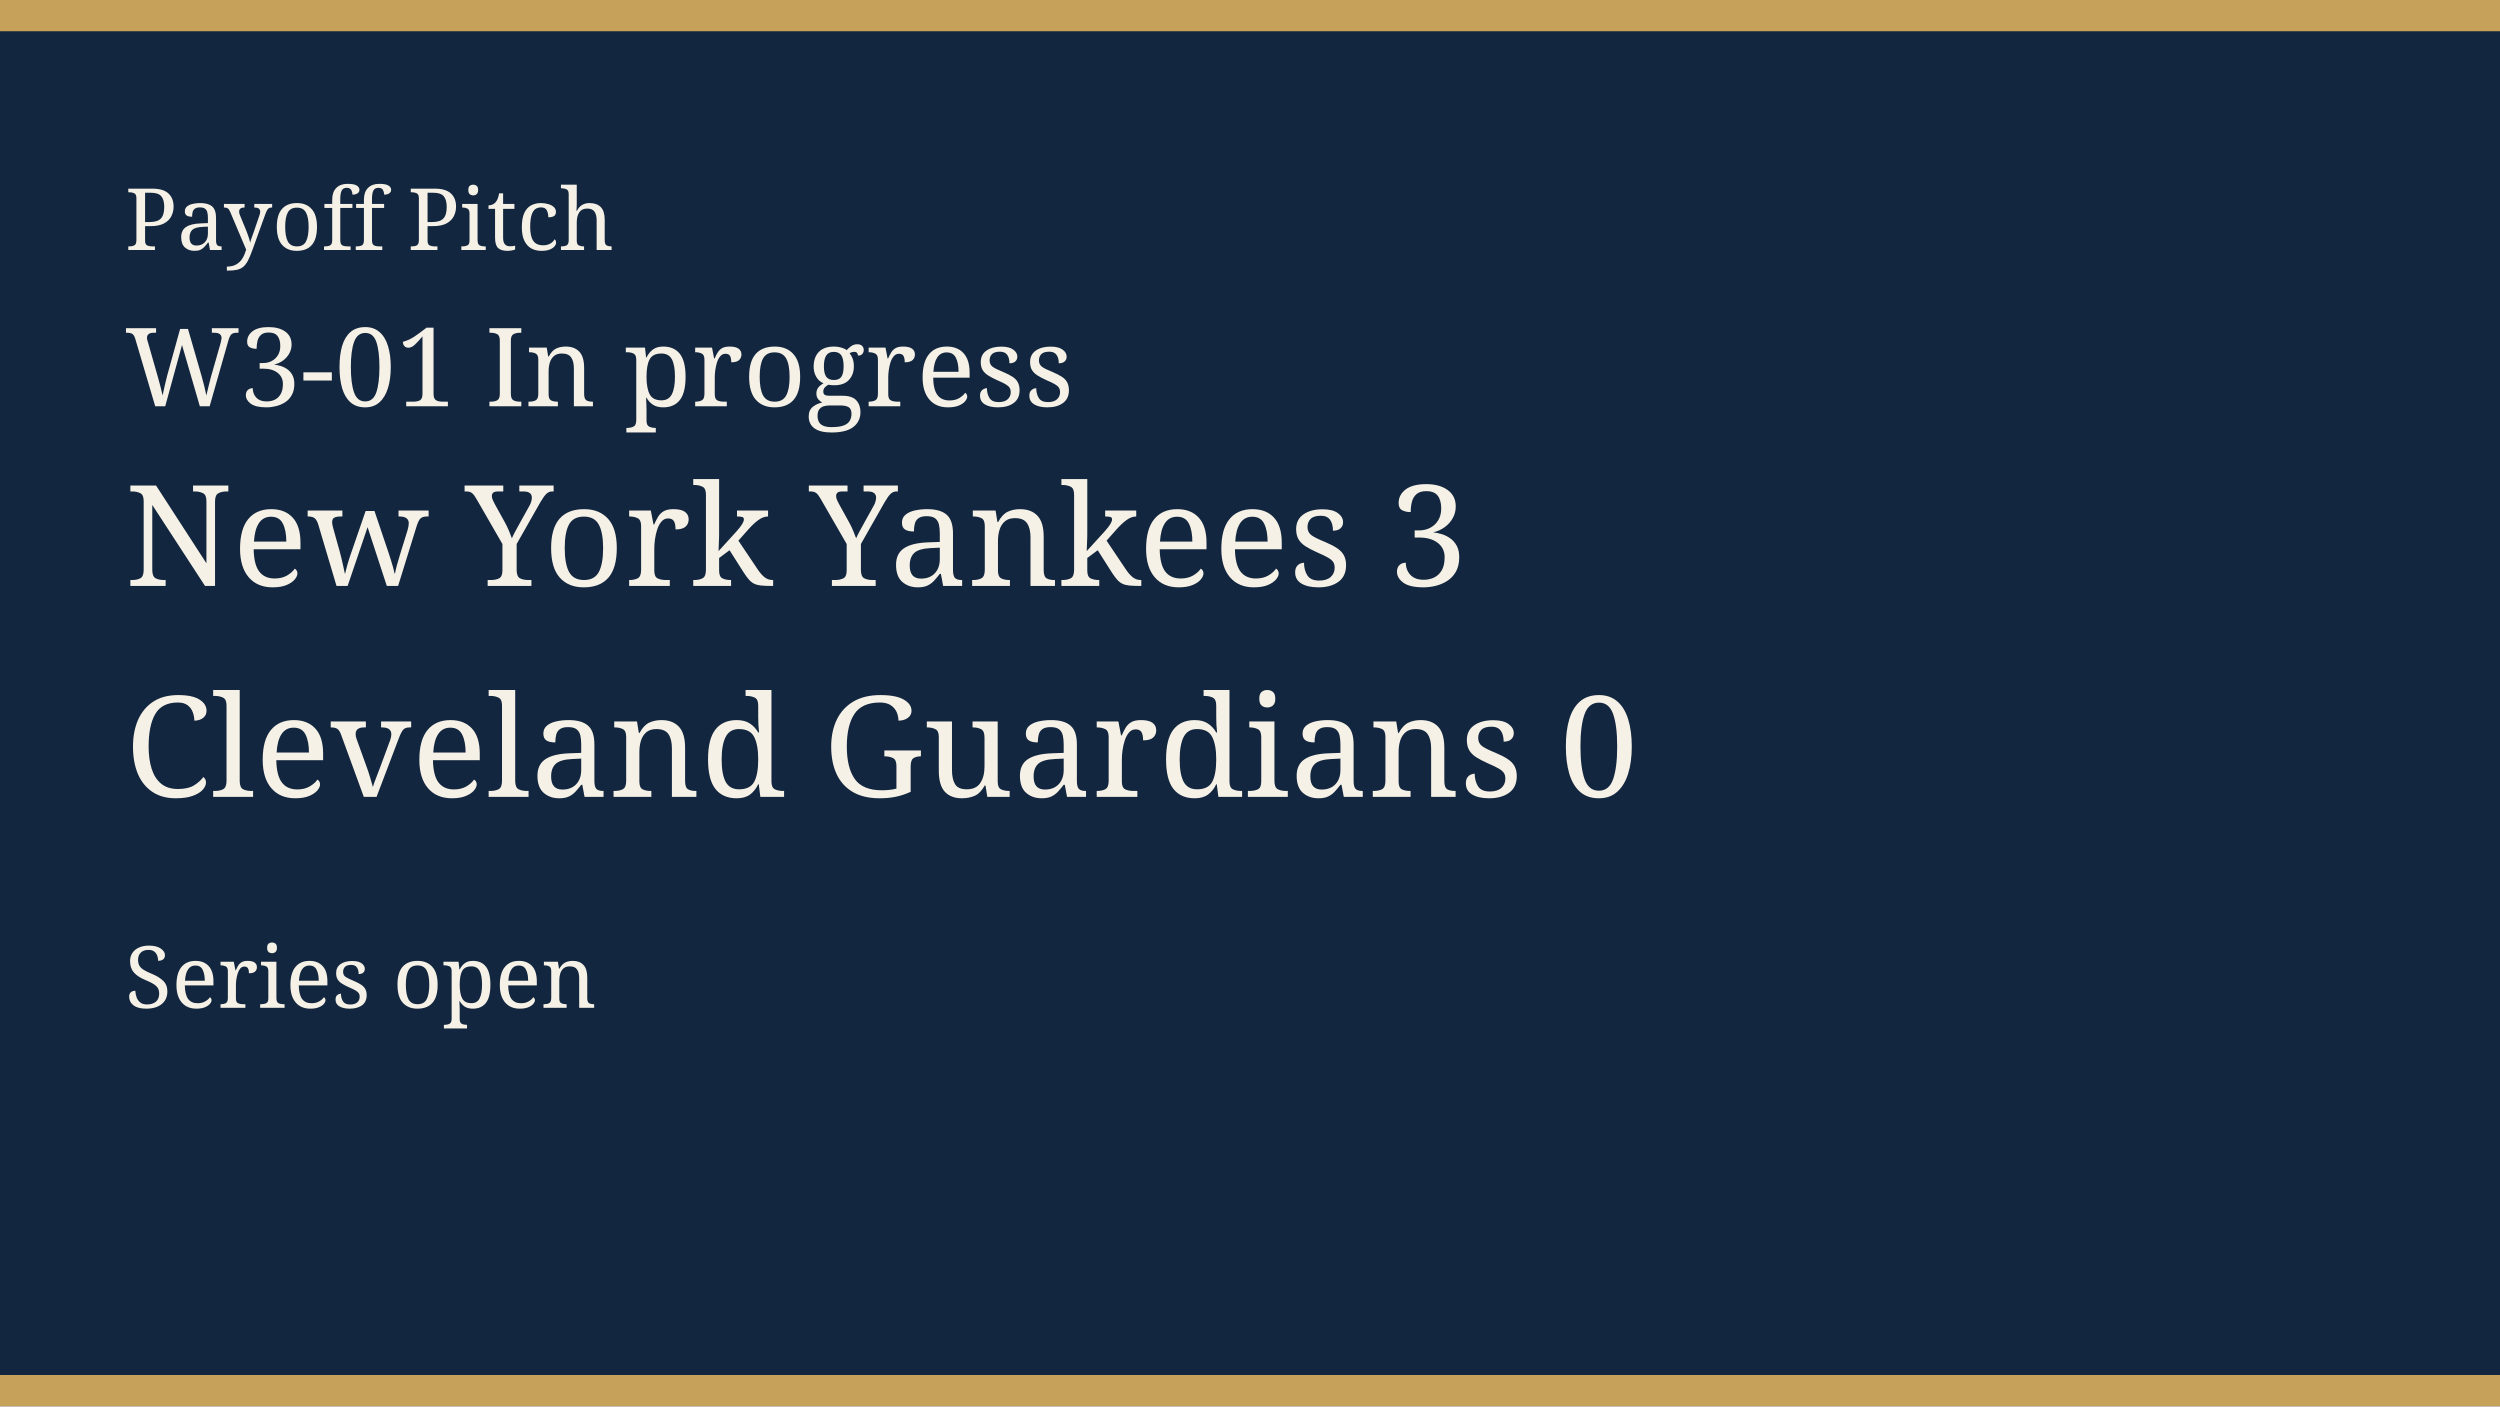
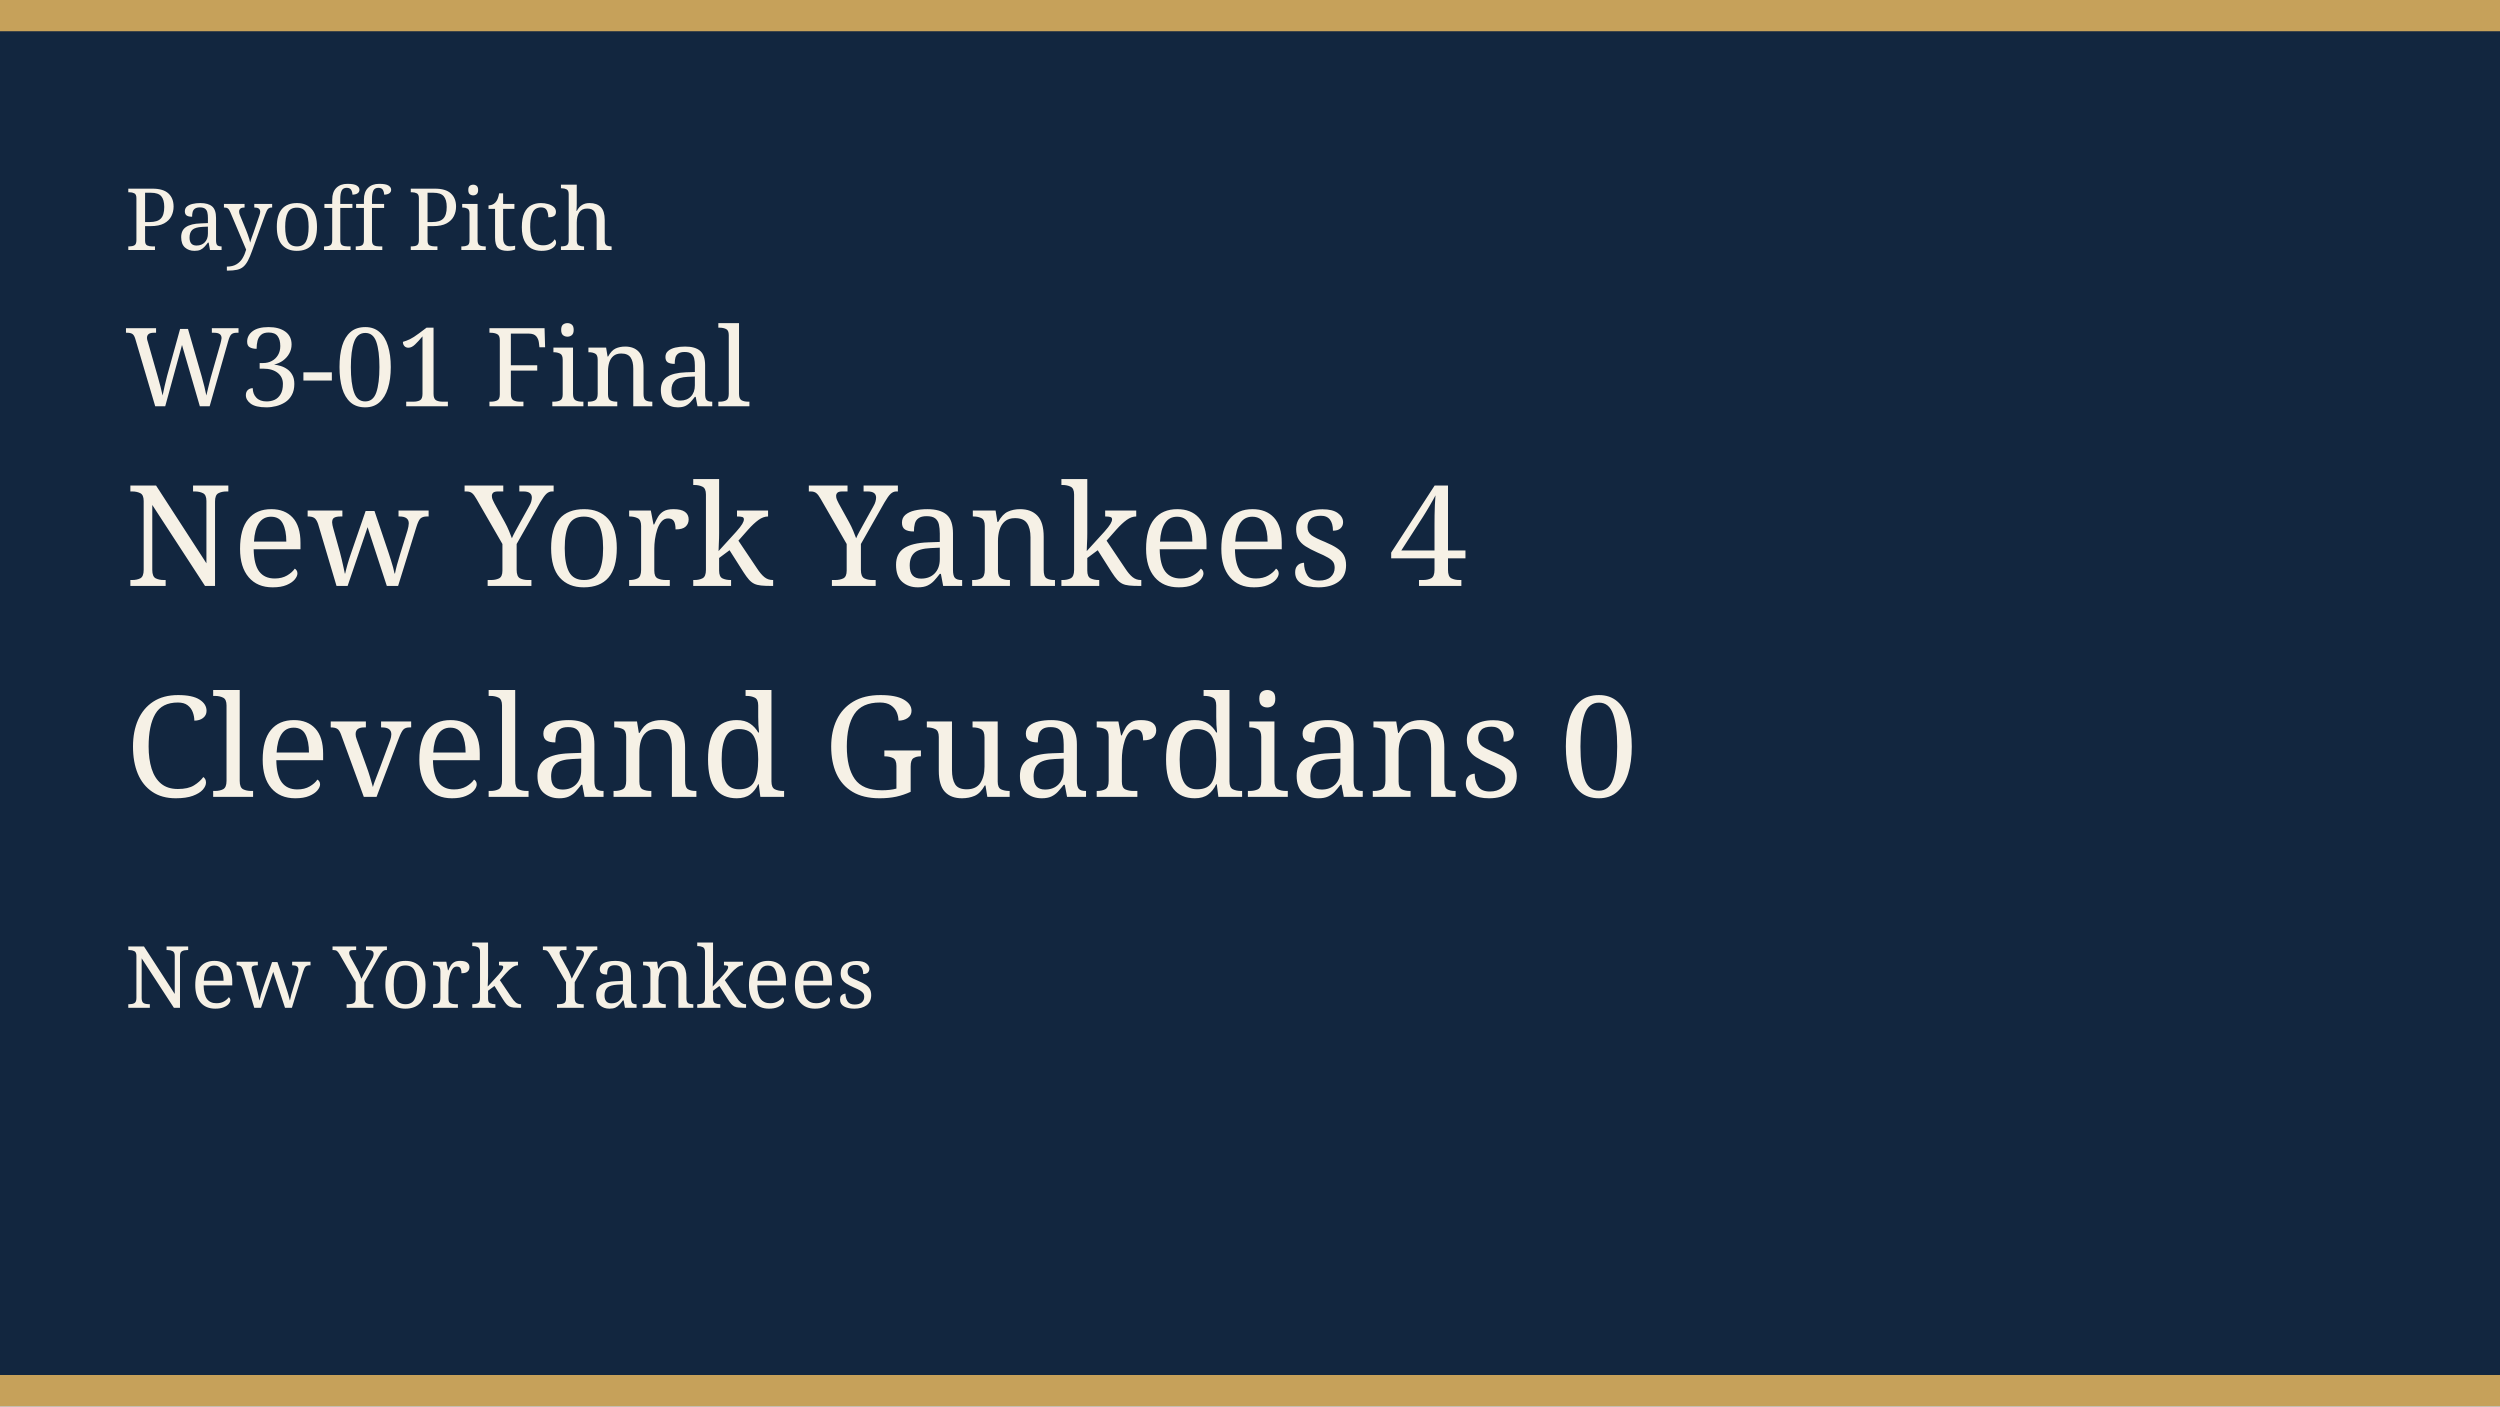
<svg xmlns="http://www.w3.org/2000/svg" width="640" height="360" viewBox="0 0 640 360" role="img">
  <rect width="640" height="360" fill="#12263f" />
  <rect width="640" height="8" fill="#c6a15a" />
  <rect y="352" width="640" height="8" fill="#c6a15a" />
  <text x="32" y="64" fill="#f6f1e6" font-family="Georgia, serif" font-size="22">Payoff Pitch</text>
-   <text x="32" y="104" fill="#f6f1e6" font-family="Georgia, serif" font-size="28">W3-01 In progress</text>
-   <text x="32" y="150" fill="#f6f1e6" font-family="Georgia, serif" font-size="36">New York Yankees 3</text>
+   <text x="32" y="104" fill="#f6f1e6" font-family="Georgia, serif" font-size="28">W3-01 Final</text>
+   <text x="32" y="150" fill="#f6f1e6" font-family="Georgia, serif" font-size="36">New York Yankees 4</text>
  <text x="32" y="204" fill="#f6f1e6" font-family="Georgia, serif" font-size="36">Cleveland Guardians 0</text>
-   <text x="32" y="258" fill="#f6f1e6" font-family="Georgia, serif" font-size="22">Series open</text>
+   <text x="32" y="258" fill="#f6f1e6" font-family="Georgia, serif" font-size="22">New York Yankees</text>
</svg>
